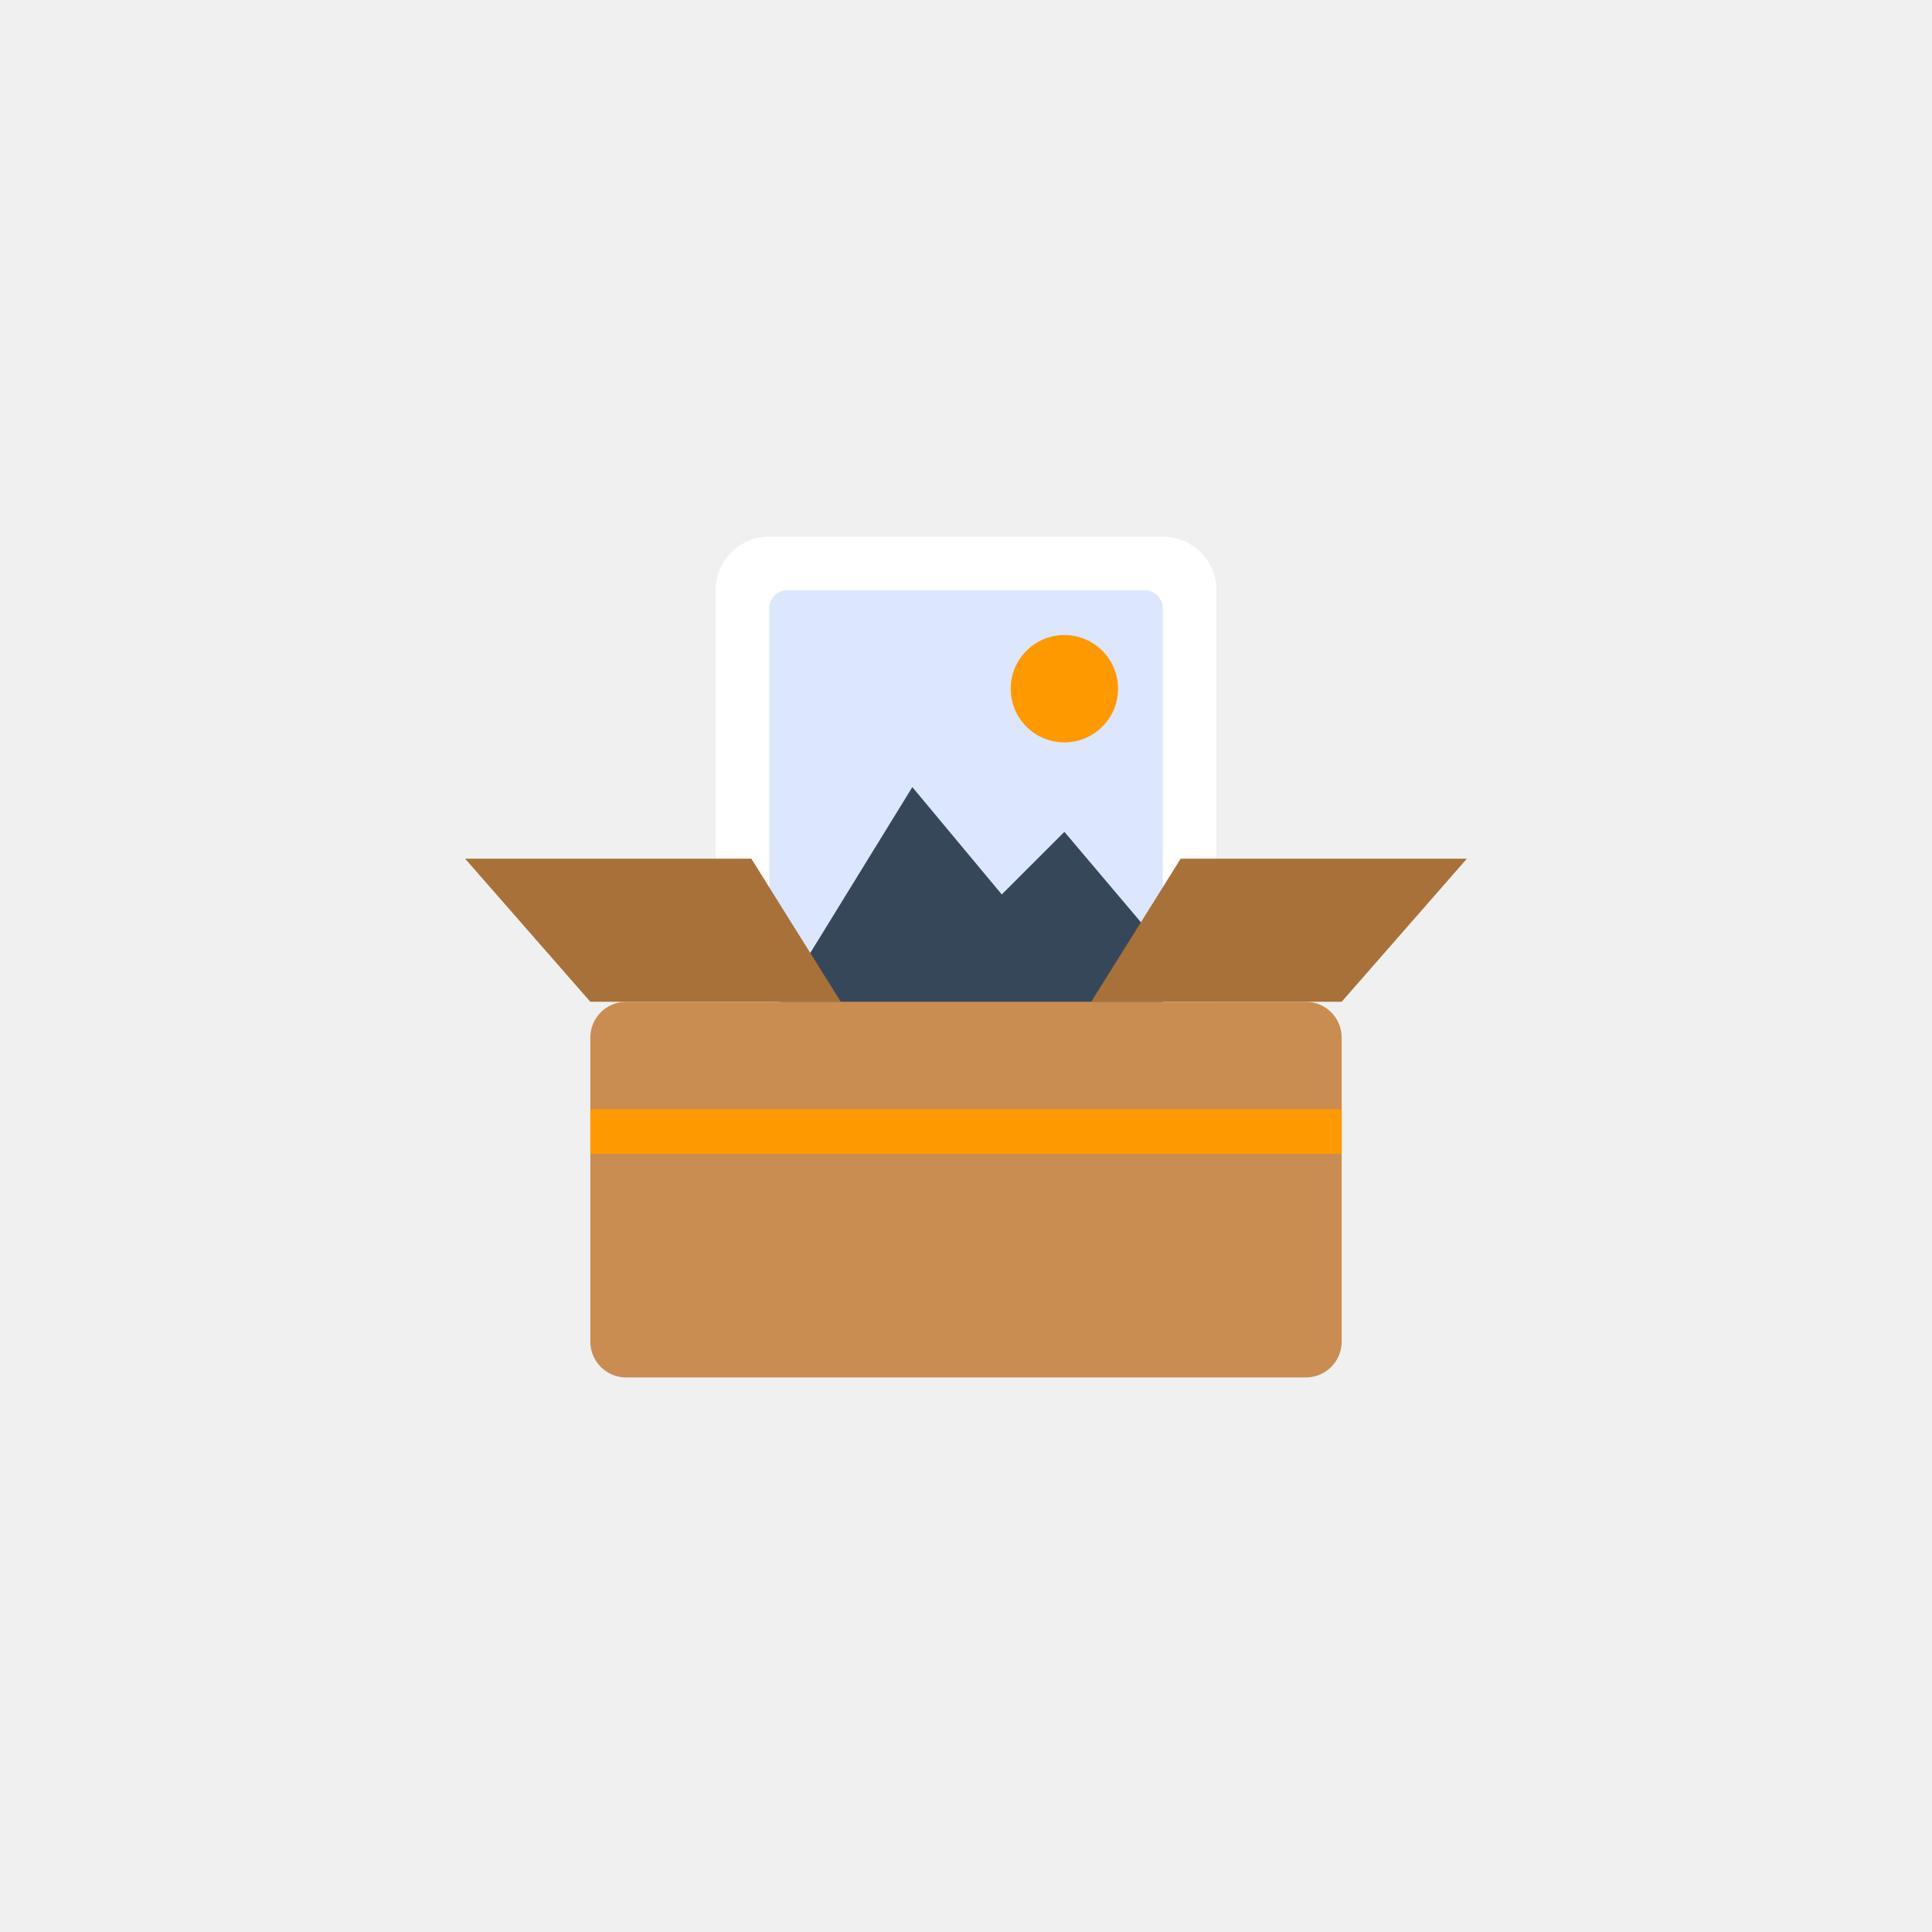
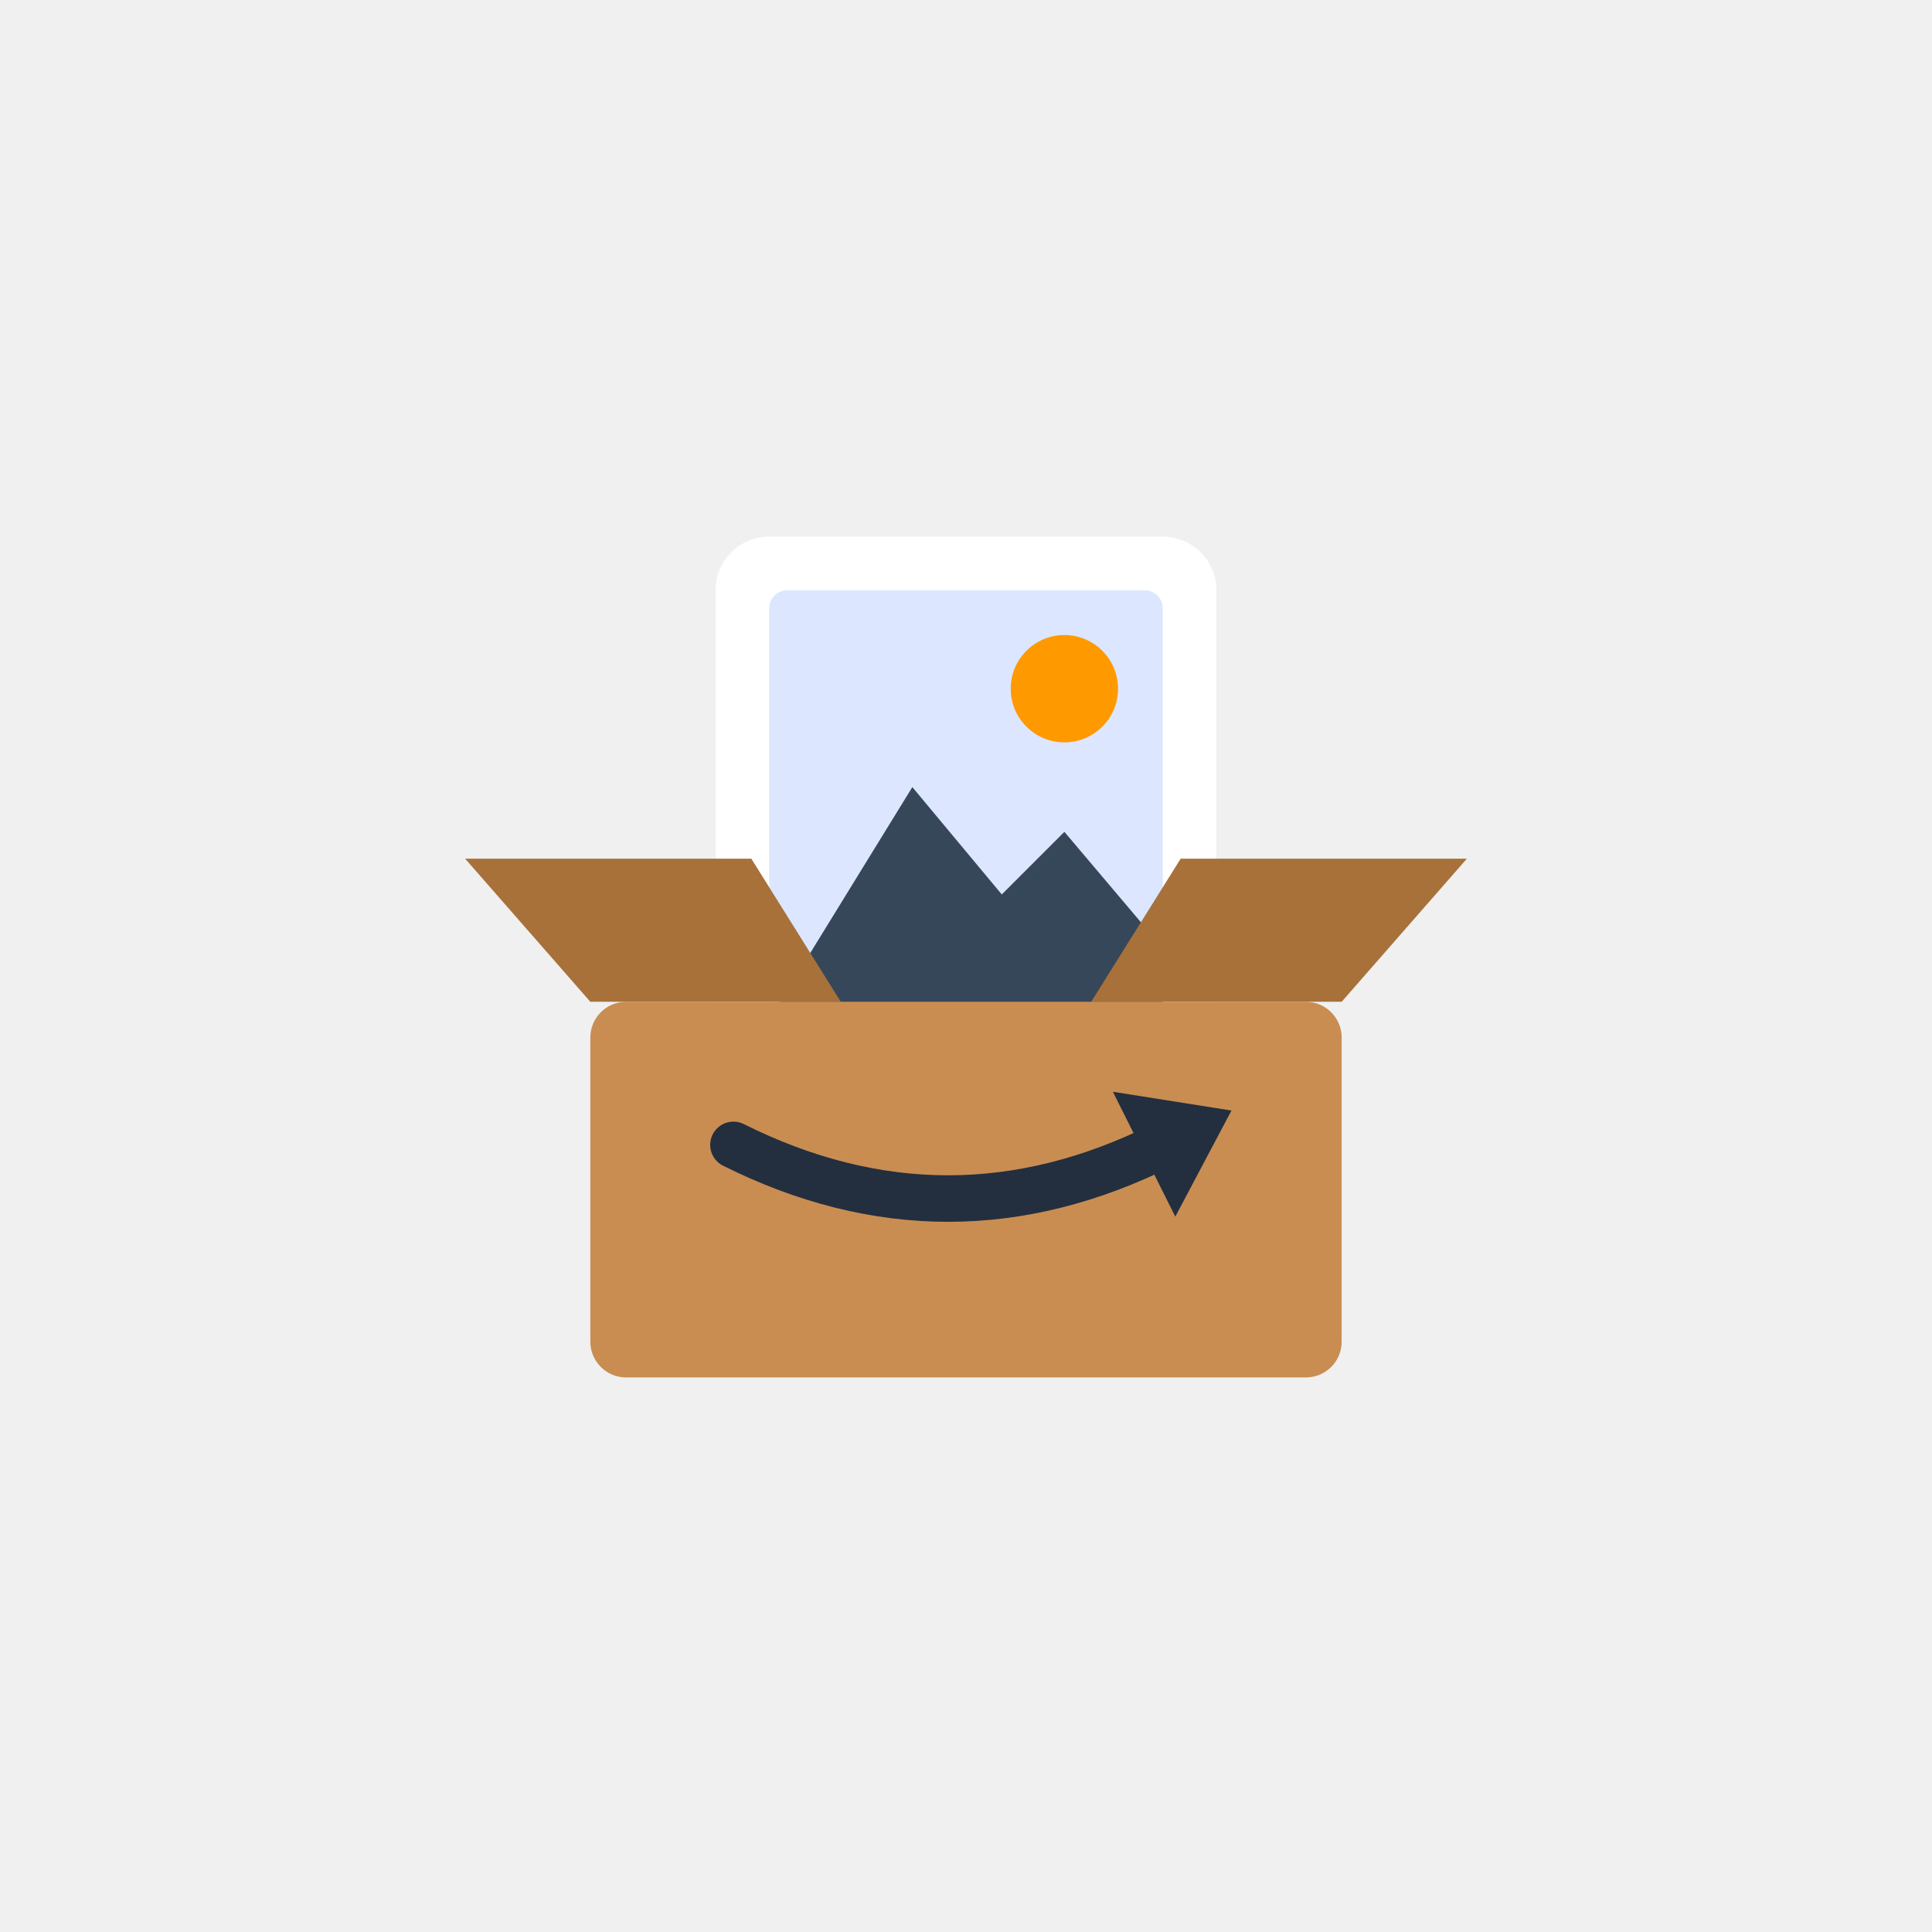
<svg xmlns="http://www.w3.org/2000/svg" viewBox="0 0 108 108">
  <path d="M43,30 H65 A3,3 0 0 1 68,33 V57 A3,3 0 0 1 65,60 H43 A3,3 0 0 1 40,57 V33 A3,3 0 0 1 43,30 Z" fill="#FFFFFF" />
  <path d="M44,33 H64 A1,1 0 0 1 65,34 V56 A1,1 0 0 1 64,57 H44 A1,1 0 0 1 43,56 V34 A1,1 0 0 1 44,33 Z" fill="#DCE6FF" />
  <path d="M43,57 L51,44 L56,50 L59.5,46.5 L65,53 V57 Z" fill="#37475A" />
  <path d="M56.5,38.5 A3,3 0 1 0 62.5,38.5 A3,3 0 1 0 56.5,38.5 Z" fill="#FF9900" />
  <path d="M33,56 L26,48 L42,48 L47,56 Z" fill="#A8713A" />
  <path d="M75,56 L82,48 L66,48 L61,56 Z" fill="#A8713A" />
  <path d="M35,56 H73 A2,2 0 0 1 75,58 V75 A2,2 0 0 1 73,77 H35 A2,2 0 0 1 33,75 V58 A2,2 0 0 1 35,56 Z" fill="#C98D52" />
-   <path d="M33,62 H75 V64.5 H33 Z" fill="#FF9900" />
+   <path d="M41,64 Q53,70 65,64" fill="none" stroke="#232F3E" stroke-width="2.6" stroke-linecap="round" stroke-linejoin="round" />
+   <path d="M68.84,62.08 L65.7,68.01 L62.21,61.03 Z" fill="#232F3E" />
</svg>
